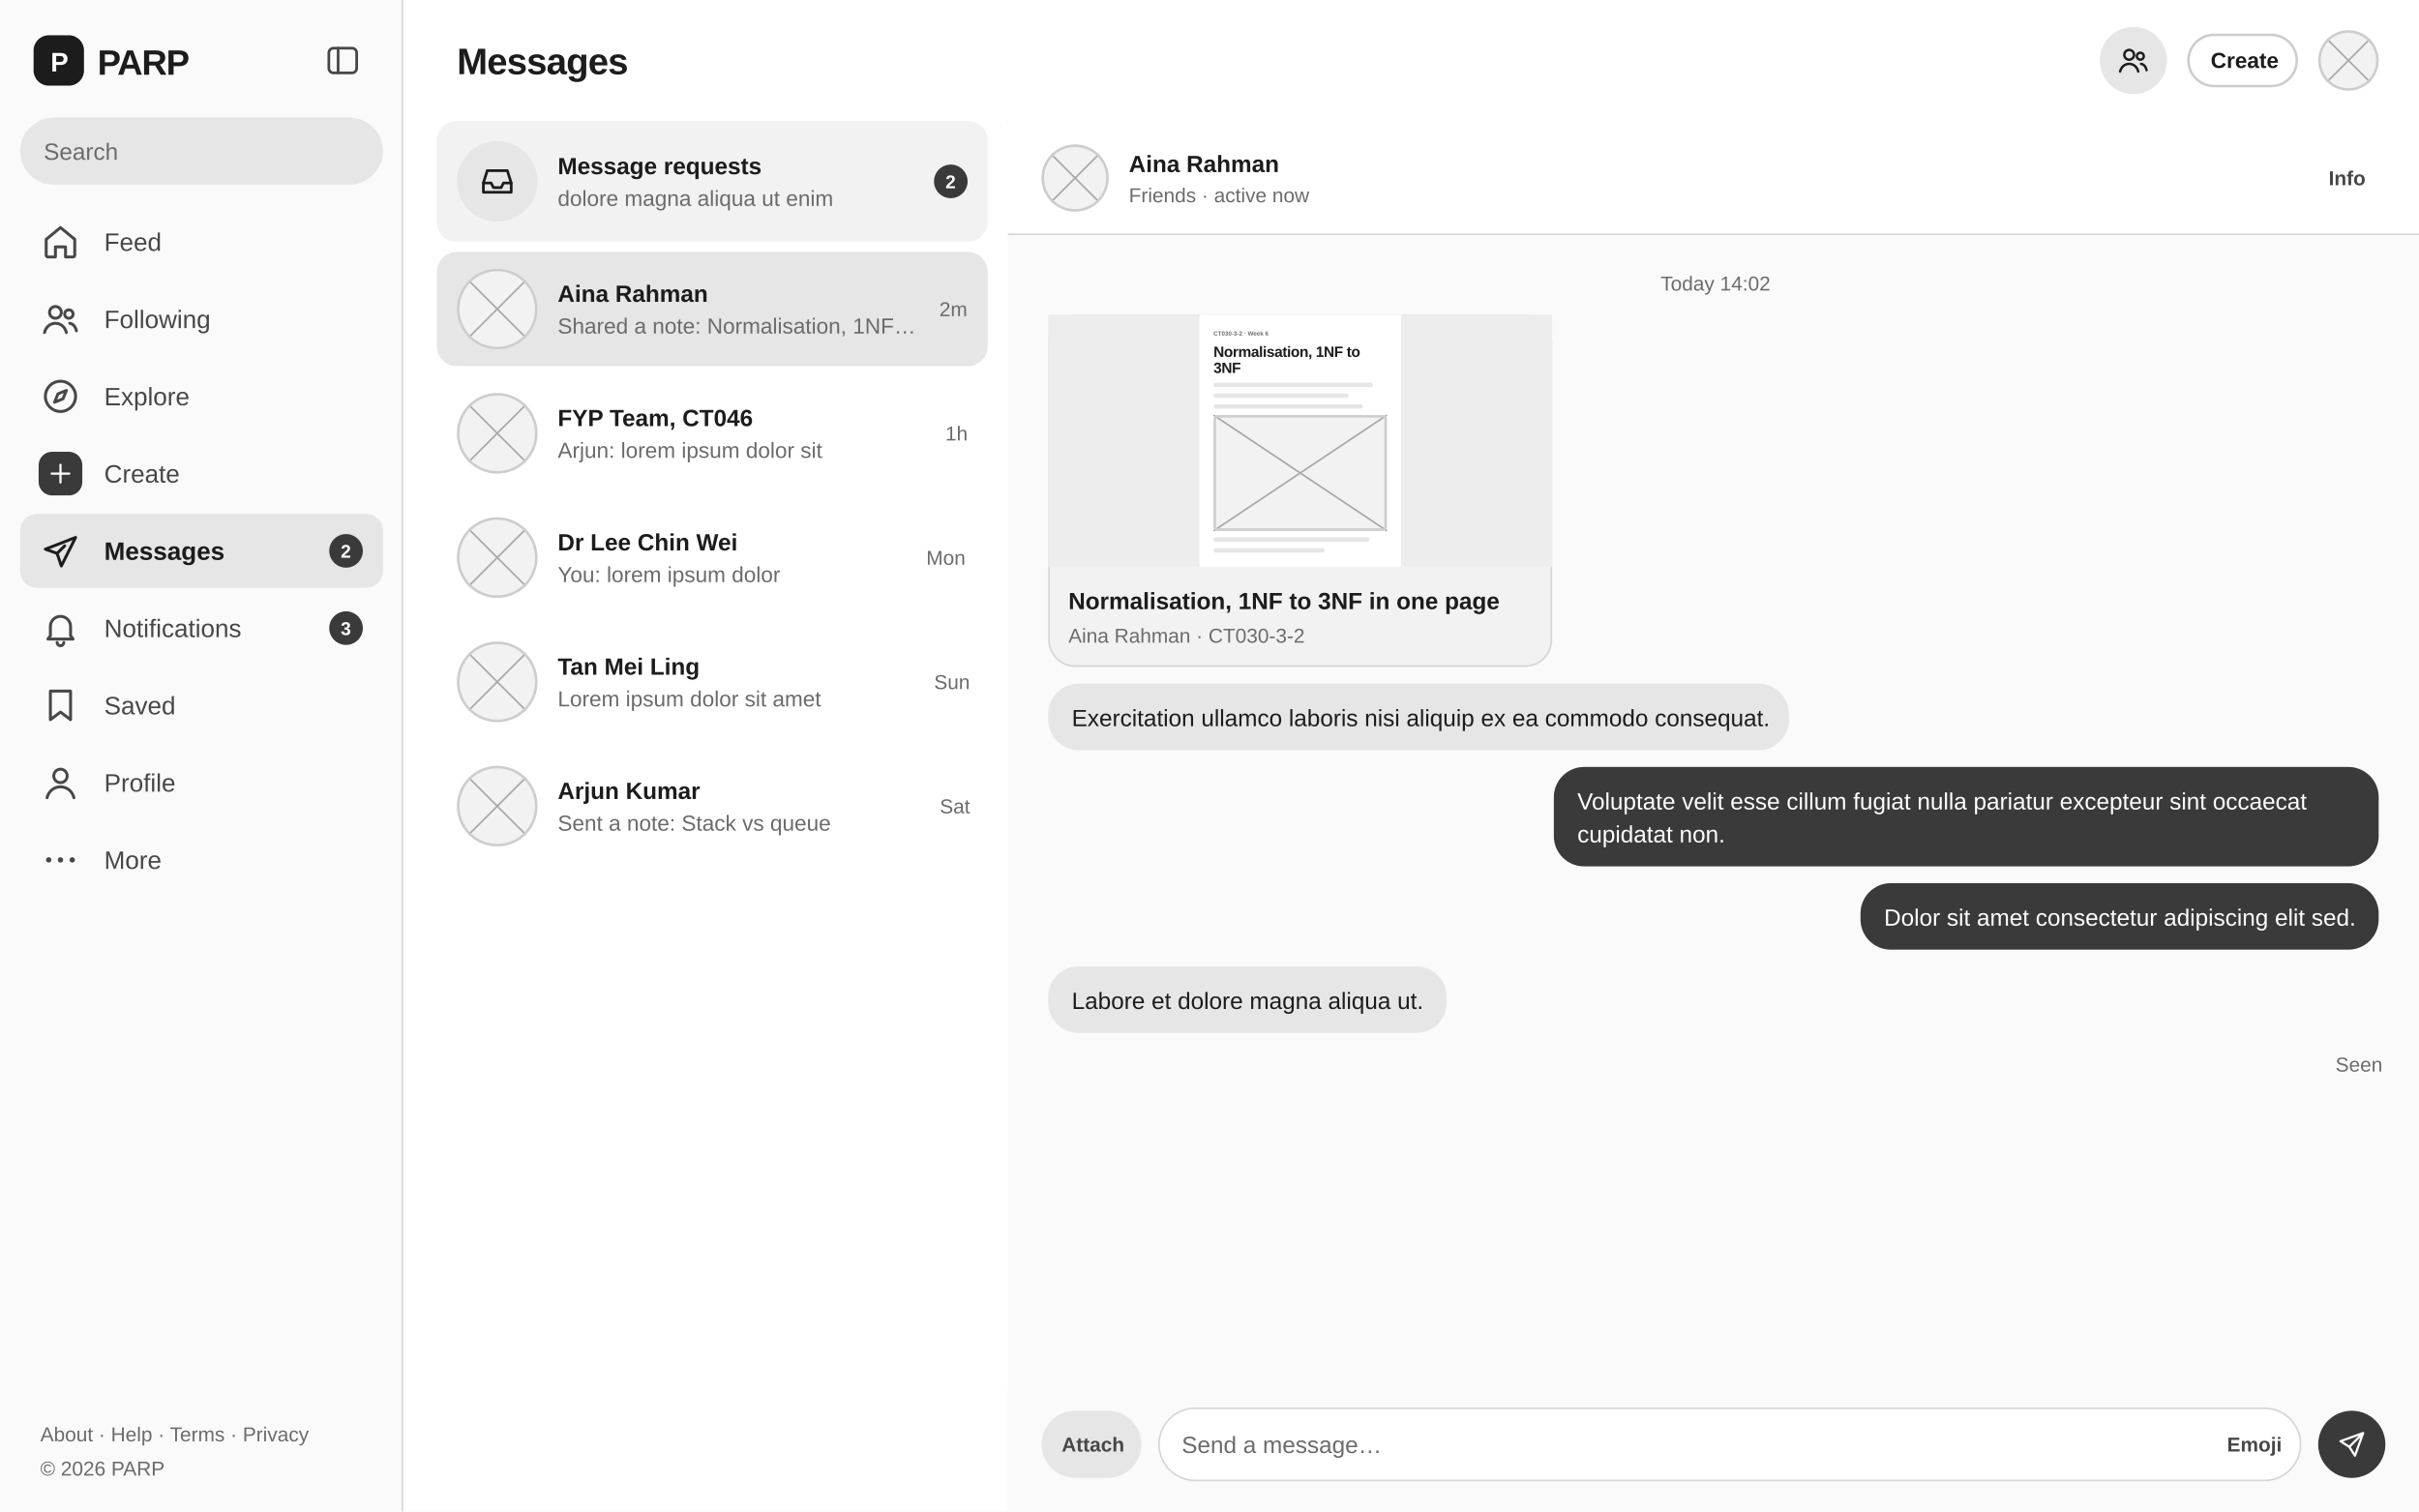
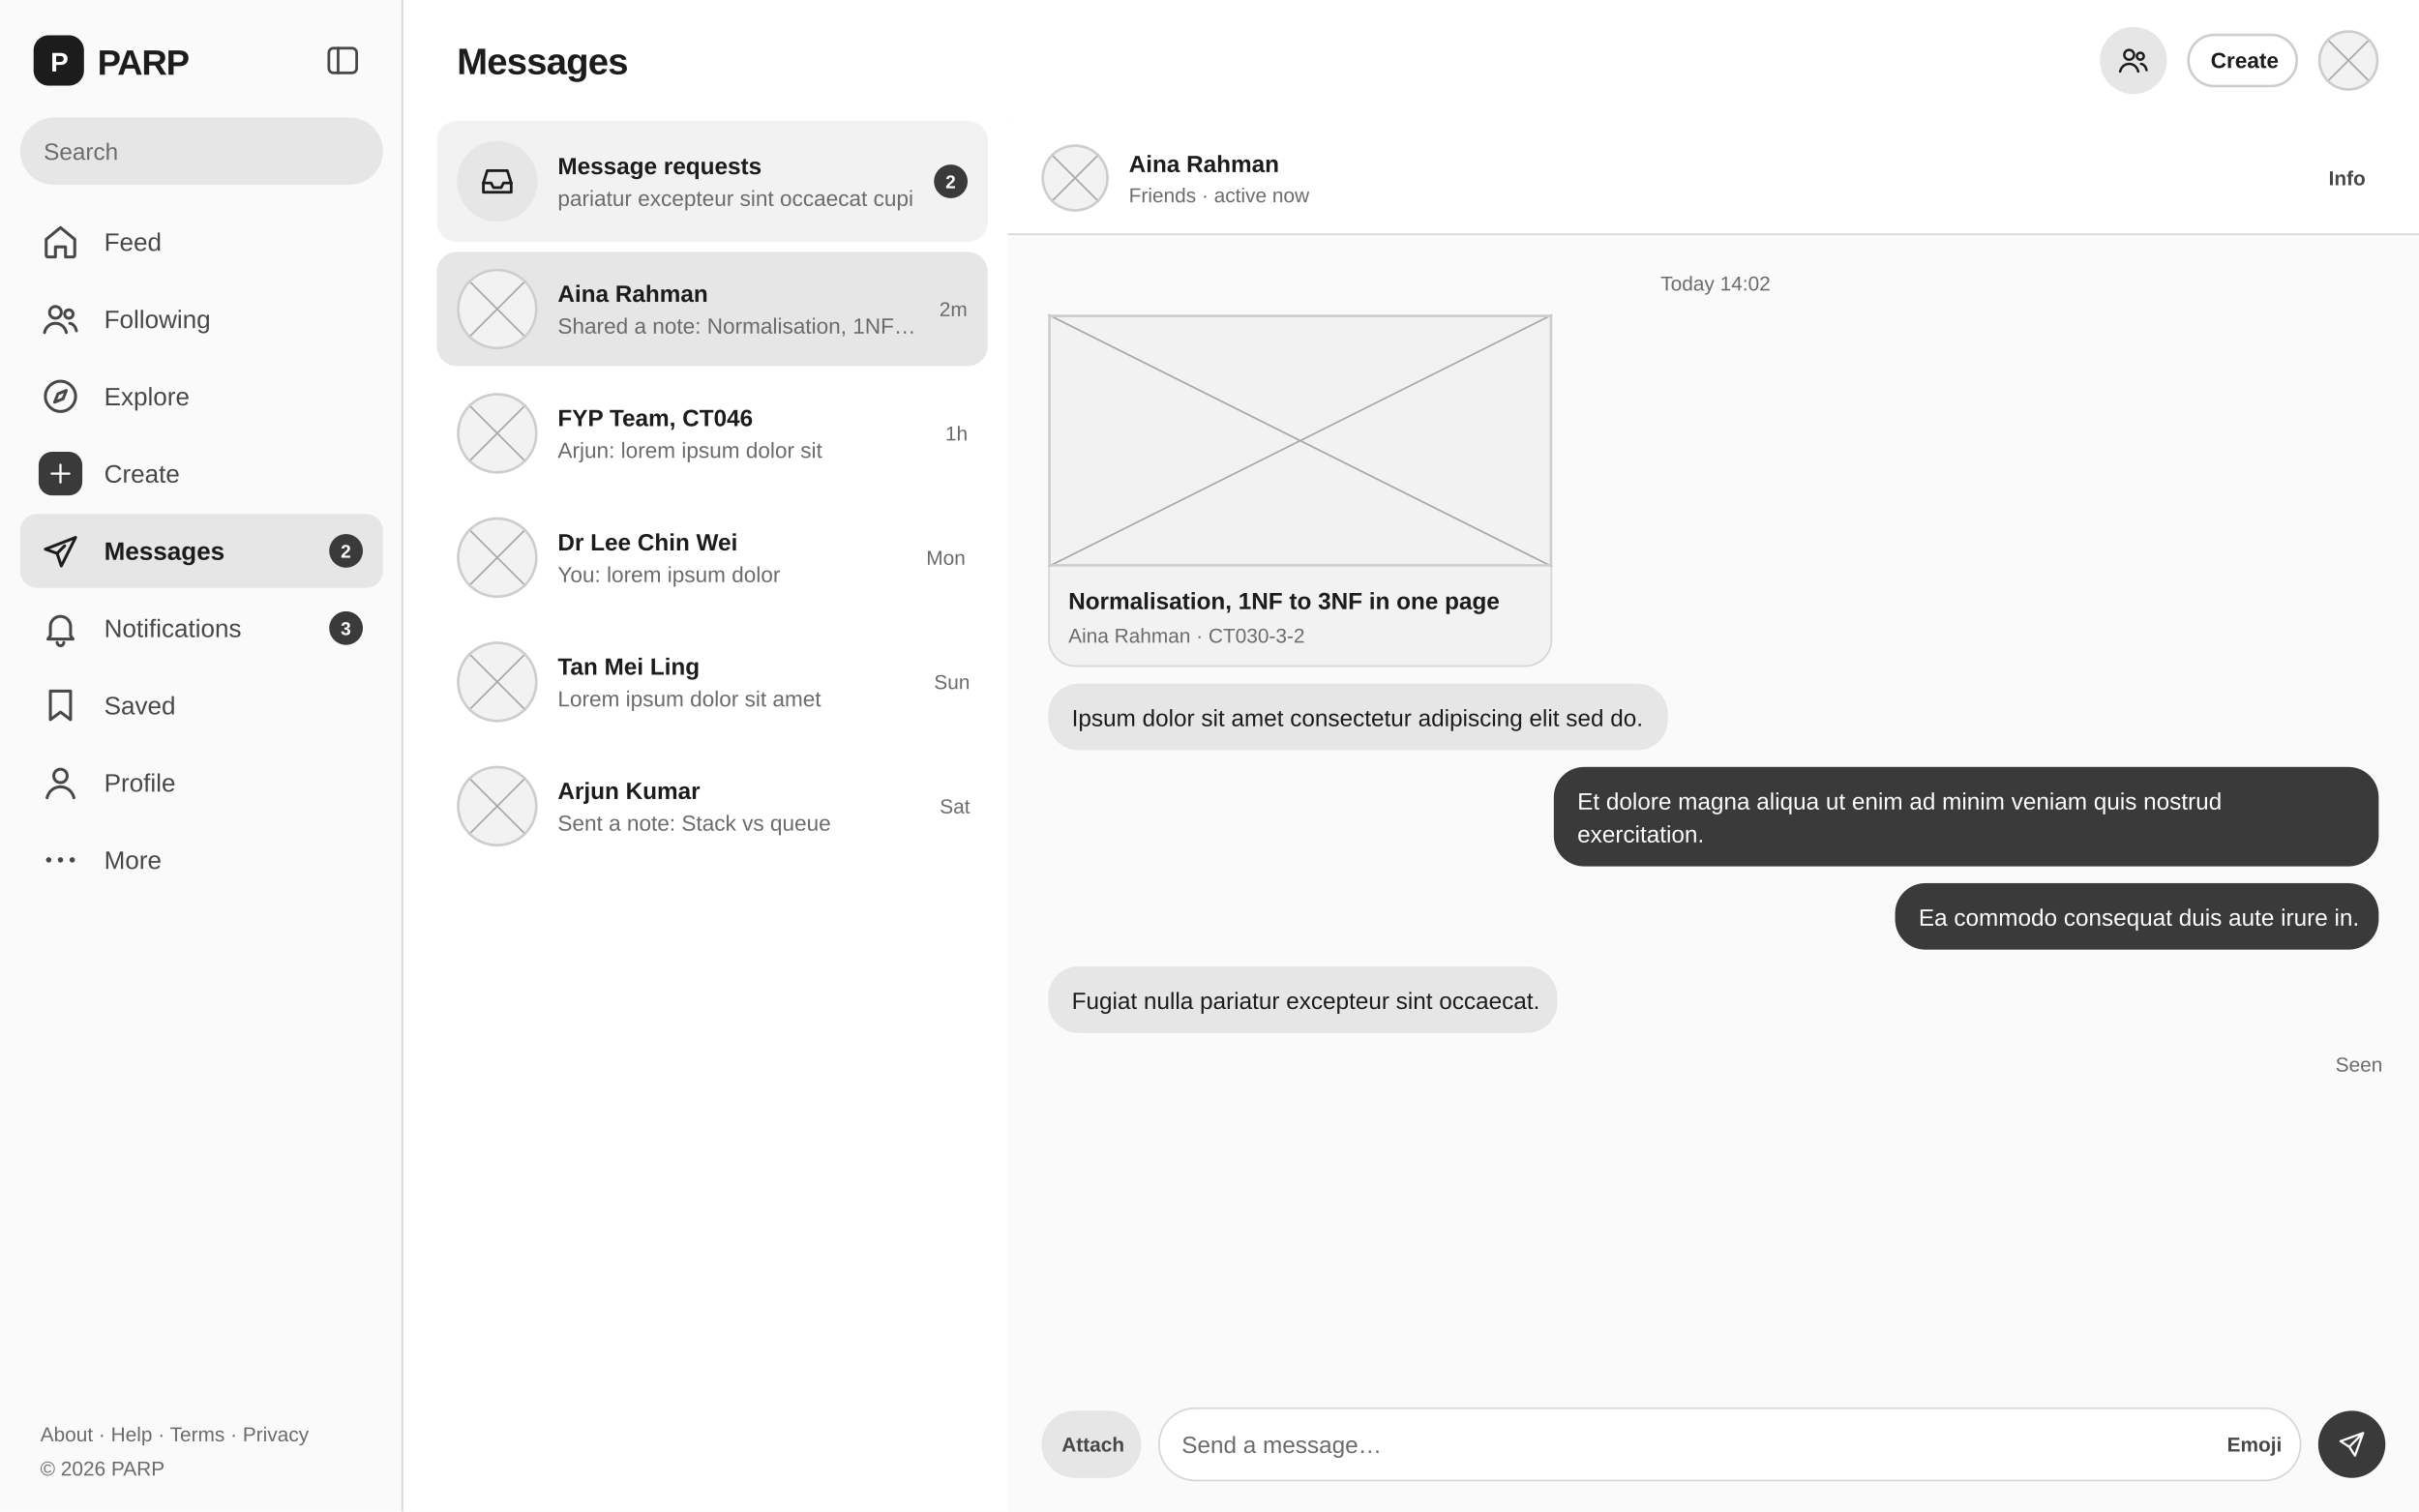
<svg xmlns="http://www.w3.org/2000/svg" width="1440" height="900" viewBox="0 0 1440 900" font-family="Segoe UI, Arial, sans-serif">
-   <defs />
+   <defs>
+     <clipPath id="clip1">
+       <rect x="332" y="108.72" width="212" height="18.84" />
+     </clipPath>
+   </defs>
  <rect width="1440" height="900" fill="#ffffff" />
  <rect x="0" y="0" width="1440" height="900" fill="#ffffff" />
  <rect x="260" y="72" width="328" height="72" rx="12" fill="#f2f2f2" />
  <rect x="272" y="84" width="48" height="48" rx="24" fill="#e6e6e6" />
  <g transform="translate(285 97) scale(0.92)" fill="none" stroke="#1c1c1c" stroke-width="1.75" stroke-linecap="round" stroke-linejoin="round">
    <path d="M3 13h5l1.5 3h5l1.5-3h5" />
    <path d="M5.5 5h13l2.5 8v6H3v-6z" />
  </g>
  <text x="332" y="103.73" font-size="14" font-weight="600" fill="#1c1c1c">Message requests</text>
-   <text x="332" y="122.61" font-size="13" fill="#6b6b6b">dolore magna aliqua ut enim</text>
+   <g clip-path="url(#clip1)">
+     <text x="332" y="122.61" font-size="13" fill="#6b6b6b">pariatur excepteur sint occaecat cupidatat</text>
+   </g>
  <rect x="556" y="98" width="20" height="20" rx="10" fill="#3a3a3a" />
  <text x="562.83" y="112.1" font-size="11" font-weight="700" fill="#ffffff">2</text>
  <rect x="260" y="150" width="328" height="68" rx="12" fill="#e6e6e6" />
  <rect x="272" y="160" width="48" height="48" rx="24" fill="#f2f2f2" />
  <path d="M279.03 167.03L312.97 200.97M312.97 167.03L279.03 200.97" fill="none" stroke="#a8a8a8" stroke-width="1" />
  <rect x="272.75" y="160.75" width="46.5" height="46.5" rx="23.25" fill="none" stroke="#cdcdcd" stroke-width="1.5" />
  <text x="332" y="179.73" font-size="14" font-weight="600" fill="#1c1c1c">Aina Rahman</text>
  <text x="332" y="198.61" font-size="13" fill="#6b6b6b">Shared a note: Normalisation, 1NF…</text>
  <text x="559.19" y="188.28" font-size="12" fill="#6b6b6b">2m</text>
  <rect x="272" y="234" width="48" height="48" rx="24" fill="#f2f2f2" />
  <path d="M279.03 241.03L312.97 274.97M312.97 241.03L279.03 274.97" fill="none" stroke="#a8a8a8" stroke-width="1" />
  <rect x="272.75" y="234.75" width="46.5" height="46.5" rx="23.25" fill="none" stroke="#cdcdcd" stroke-width="1.5" />
  <text x="332" y="253.73" font-size="14" font-weight="600" fill="#1c1c1c">FYP Team, CT046</text>
  <text x="332" y="272.61" font-size="13" fill="#6b6b6b">Arjun: lorem ipsum dolor sit</text>
  <text x="562.73" y="262.28" font-size="12" fill="#6b6b6b">1h</text>
  <rect x="272" y="308" width="48" height="48" rx="24" fill="#f2f2f2" />
  <path d="M279.03 315.03L312.97 348.97M312.97 315.03L279.03 348.97" fill="none" stroke="#a8a8a8" stroke-width="1" />
  <rect x="272.75" y="308.75" width="46.5" height="46.5" rx="23.25" fill="none" stroke="#cdcdcd" stroke-width="1.5" />
  <text x="332" y="327.73" font-size="14" font-weight="600" fill="#1c1c1c">Dr Lee Chin Wei</text>
  <text x="332" y="346.61" font-size="13" fill="#6b6b6b">You: lorem ipsum dolor</text>
  <text x="551.39" y="336.28" font-size="12" fill="#6b6b6b">Mon</text>
  <rect x="272" y="382" width="48" height="48" rx="24" fill="#f2f2f2" />
  <path d="M279.03 389.03L312.97 422.97M312.97 389.03L279.03 422.97" fill="none" stroke="#a8a8a8" stroke-width="1" />
  <rect x="272.75" y="382.75" width="46.5" height="46.5" rx="23.25" fill="none" stroke="#cdcdcd" stroke-width="1.5" />
  <text x="332" y="401.73" font-size="14" font-weight="600" fill="#1c1c1c">Tan Mei Ling</text>
  <text x="332" y="420.61" font-size="13" fill="#6b6b6b">Lorem ipsum dolor sit amet</text>
  <text x="556.03" y="410.28" font-size="12" fill="#6b6b6b">Sun</text>
  <rect x="272" y="456" width="48" height="48" rx="24" fill="#f2f2f2" />
  <path d="M279.03 463.03L312.97 496.97M312.97 463.03L279.03 496.97" fill="none" stroke="#a8a8a8" stroke-width="1" />
  <rect x="272.75" y="456.75" width="46.5" height="46.5" rx="23.25" fill="none" stroke="#cdcdcd" stroke-width="1.5" />
  <text x="332" y="475.73" font-size="14" font-weight="600" fill="#1c1c1c">Arjun Kumar</text>
  <text x="332" y="494.61" font-size="13" fill="#6b6b6b">Sent a note: Stack vs queue</text>
  <text x="559.45" y="484.28" font-size="12" fill="#6b6b6b">Sat</text>
  <path d="M616 72H1440V900H600V88A16 16 0 0 1 616 72Z" fill="#fafafa" />
  <rect x="600" y="72" width="840" height="1" fill="#d6d6d6" />
  <rect x="600" y="72" width="840" height="68" fill="#ffffff" />
  <rect x="600" y="139" width="840" height="1" fill="#d6d6d6" />
  <rect x="620" y="86" width="40" height="40" rx="20" fill="#f2f2f2" />
  <path d="M625.86 91.86L654.14 120.14M654.14 91.86L625.86 120.14" fill="none" stroke="#a8a8a8" stroke-width="1" />
  <rect x="620.75" y="86.75" width="38.5" height="38.5" rx="19.25" fill="none" stroke="#cdcdcd" stroke-width="1.5" />
  <text x="672" y="102.47" font-size="14" font-weight="700" fill="#1c1c1c">Aina Rahman</text>
  <text x="672" y="120.43" font-size="12" fill="#6b6b6b">Friends · active now</text>
  <text x="1386.19" y="110.28" font-size="12" font-weight="600" fill="#474747">Info</text>
  <text x="988.55" y="172.98" font-size="12" fill="#6b6b6b">Today 14:02</text>
  <rect x="624" y="187.39" width="300" height="209.69" rx="16" fill="#f2f2f2" />
  <rect x="624.5" y="187.89" width="299" height="208.69" rx="15.5" fill="none" stroke="#d6d6d6" stroke-width="1" />
  <rect x="624" y="187.39" width="300" height="150" fill="#ededed" />
-   <rect x="714" y="187.39" width="120" height="150" fill="#ffffff" />
-   <text x="722.39" y="199.78" font-size="3.6" font-weight="600" fill="#6b6b6b">CT030-3-2 · Week 6</text>
-   <text x="722.39" y="212.5" font-size="8.88" font-weight="700" letter-spacing="-0.22" fill="#1c1c1c">Normalisation, 1NF to</text>
-   <text x="722.39" y="222.08" font-size="8.88" font-weight="700" letter-spacing="-0.22" fill="#1c1c1c">3NF</text>
-   <rect x="722.39" y="227.8" width="94.95" height="2.63" rx="1.2" fill="#e6e6e6" />
-   <rect x="722.39" y="234.25" width="80.5" height="2.63" rx="1.2" fill="#e6e6e6" />
-   <rect x="722.39" y="240.7" width="88.77" height="2.63" rx="1.2" fill="#e6e6e6" />
-   <rect x="722.39" y="247.16" width="103.22" height="68.94" rx="2.4" fill="#f2f2f2" />
-   <path d="M722.39 247.16L825.61 316.09M825.61 247.16L722.39 316.09" fill="none" stroke="#a8a8a8" stroke-width="1" />
-   <rect x="723.14" y="247.91" width="101.72" height="67.44" rx="1.65" fill="none" stroke="#cdcdcd" stroke-width="1.5" />
-   <rect x="722.39" y="319.92" width="92.89" height="2.63" rx="1.2" fill="#e6e6e6" />
-   <rect x="722.39" y="326.38" width="66.05" height="2.63" rx="1.2" fill="#e6e6e6" />
+   <rect x="624" y="187.39" width="300" height="150" fill="#ffffff" />
+   <rect x="624" y="187.39" width="300" height="150" fill="#f2f2f2" />
+   <path d="M624 187.39L924 337.39M924 187.39L624 337.39" fill="none" stroke="#a8a8a8" stroke-width="1" />
+   <rect x="624.75" y="188.14" width="298.5" height="148.5" fill="none" stroke="#cdcdcd" stroke-width="1.5" />
  <text x="636" y="362.7" font-size="14" font-weight="600" fill="#1c1c1c">Normalisation, 1NF to 3NF in one page</text>
  <text x="636" y="382.67" font-size="12" fill="#6b6b6b">Aina Rahman · CT030-3-2</text>
-   <rect x="624" y="407.08" width="440.95" height="39.59" rx="18" fill="#e6e6e6" />
-   <text x="638" y="432.39" font-size="14" fill="#1c1c1c">Exercitation ullamco laboris nisi aliquip ex ea commodo consequat.</text>
+   <rect x="624" y="407.08" width="368.89" height="39.59" rx="18" fill="#e6e6e6" />
+   <text x="638" y="432.39" font-size="14" fill="#1c1c1c">Ipsum dolor sit amet consectetur adipiscing elit sed do.</text>
  <rect x="924.97" y="456.67" width="491.03" height="59.19" rx="18" fill="#3a3a3a" />
-   <text x="938.97" y="481.98" font-size="14" fill="#ffffff">Voluptate velit esse cillum fugiat nulla pariatur excepteur sint occaecat</text>
-   <text x="938.97" y="501.58" font-size="14" fill="#ffffff">cupidatat non.</text>
-   <rect x="1107.53" y="525.86" width="308.47" height="39.59" rx="18" fill="#3a3a3a" />
-   <text x="1121.53" y="551.17" font-size="14" fill="#ffffff">Dolor sit amet consectetur adipiscing elit sed.</text>
-   <rect x="624" y="575.45" width="237.19" height="39.59" rx="18" fill="#e6e6e6" />
-   <text x="638" y="600.76" font-size="14" fill="#1c1c1c">Labore et dolore magna aliqua ut.</text>
+   <text x="938.97" y="481.98" font-size="14" fill="#ffffff">Et dolore magna aliqua ut enim ad minim veniam quis nostrud</text>
+   <text x="938.97" y="501.58" font-size="14" fill="#ffffff">exercitation.</text>
+   <rect x="1128.13" y="525.86" width="287.88" height="39.59" rx="18" fill="#3a3a3a" />
+   <text x="1142.13" y="551.17" font-size="14" fill="#ffffff">Ea commodo consequat duis aute irure in.</text>
+   <rect x="624" y="575.45" width="303.03" height="39.59" rx="18" fill="#e6e6e6" />
+   <text x="638" y="600.76" font-size="14" fill="#1c1c1c">Fugiat nulla pariatur excepteur sint occaecat.</text>
  <text x="1390.28" y="638.03" font-size="12" fill="#6b6b6b">Seen</text>
  <rect x="600" y="826" width="840" height="74" fill="#fafafa" />
  <rect x="620" y="840" width="59.44" height="40" rx="20" fill="#e6e6e6" />
  <text x="632" y="864.28" font-size="12" font-weight="600" fill="#474747">Attach</text>
  <rect x="689.44" y="838" width="680.56" height="44" rx="22" fill="#ffffff" />
  <rect x="689.94" y="838.5" width="679.56" height="43" rx="21.5" fill="none" stroke="#d6d6d6" stroke-width="1" />
  <text x="703.44" y="865.15" font-size="14" fill="#6b6b6b">Send a message…</text>
  <text x="1325.72" y="864.28" font-size="12" font-weight="600" fill="#474747">Emoji</text>
  <rect x="1380" y="840" width="40" height="40" rx="20" fill="#3a3a3a" />
  <g transform="translate(1391 851) scale(0.75)" fill="none" stroke="#ffffff" stroke-width="1.75" stroke-linecap="round" stroke-linejoin="round">
    <path d="M21 3 10 14M21 3l-6.5 18-4.5-7-7-4.5z" />
  </g>
  <g id="top-1">
    <text x="272" y="44.18" font-size="22" font-weight="700" letter-spacing="-0.44" fill="#1c1c1c">Messages</text>
    <rect x="1250" y="16" width="40" height="40" rx="20" fill="#e6e6e6" />
    <g transform="translate(1260 26) scale(0.83)" fill="none" stroke="#1c1c1c" stroke-width="1.75" stroke-linecap="round" stroke-linejoin="round">
      <circle cx="9" cy="8" r="3.5" />
      <path d="M2.5 20c.8-3.4 3.4-5.5 6.5-5.5s5.7 2.1 6.5 5.5" />
      <circle cx="17" cy="9" r="2.5" />
      <path d="M17.5 14.5c2 .3 3.4 1.9 4 4.5" />
    </g>
    <rect x="1302" y="20" width="66" height="32" rx="16" fill="#ffffff" />
    <rect x="1302.75" y="20.75" width="64.5" height="30.5" rx="15.25" fill="none" stroke="#cdcdcd" stroke-width="1.5" />
    <text x="1316" y="40.47" font-size="13" font-weight="600" fill="#1c1c1c">Create</text>
    <rect x="1380" y="18" width="36" height="36" rx="18" fill="#f2f2f2" />
    <path d="M1385.27 23.27L1410.73 48.73M1410.73 23.27L1385.27 48.73" fill="none" stroke="#a8a8a8" stroke-width="1" />
    <rect x="1380.75" y="18.75" width="34.5" height="34.5" rx="17.25" fill="none" stroke="#cdcdcd" stroke-width="1.5" />
  </g>
  <g id="nav-2">
    <rect x="0" y="0" width="240" height="900" fill="#fafafa" />
    <rect x="239" y="0" width="1" height="900" fill="#d6d6d6" />
    <rect x="20" y="21" width="30" height="30" rx="9" fill="#1c1c1c" />
    <text x="30.08" y="42.55" font-size="16" font-weight="700" fill="#ffffff">P</text>
    <text x="58" y="44.5" font-size="21" font-weight="700" letter-spacing="-0.63" fill="#1c1c1c">PARP</text>
    <g transform="translate(193 25) scale(0.92)" fill="none" stroke="#474747" stroke-width="1.75" stroke-linecap="round" stroke-linejoin="round">
      <rect x="3" y="4" width="18" height="16" rx="3" />
      <path d="M9 4v16" />
    </g>
    <rect x="12" y="70" width="216" height="40" rx="20" fill="#e6e6e6" />
    <text x="26" y="95.15" font-size="14" fill="#6b6b6b">Search</text>
    <g transform="translate(24 132) scale(1)" fill="none" stroke="#474747" stroke-width="1.75" stroke-linecap="round" stroke-linejoin="round">
      <path d="M3.5 10.5 12 3.5l8.5 7V20a1 1 0 0 1-1 1H15v-6H9v6H4.5a1 1 0 0 1-1-1z" />
    </g>
    <text x="62" y="149.35" font-size="15" fill="#474747">Feed</text>
    <g transform="translate(24 178) scale(1)" fill="none" stroke="#474747" stroke-width="1.75" stroke-linecap="round" stroke-linejoin="round">
      <circle cx="9" cy="8" r="3.5" />
      <path d="M2.5 20c.8-3.4 3.4-5.5 6.5-5.5s5.7 2.1 6.5 5.5" />
      <circle cx="17" cy="9" r="2.5" />
      <path d="M17.5 14.5c2 .3 3.4 1.9 4 4.5" />
    </g>
    <text x="62" y="195.35" font-size="15" fill="#474747">Following</text>
    <g transform="translate(24 224) scale(1)" fill="none" stroke="#474747" stroke-width="1.75" stroke-linecap="round" stroke-linejoin="round">
      <circle cx="12" cy="12" r="9" />
      <path d="m15.5 8.5-2 5-5 2 2-5z" />
    </g>
    <text x="62" y="241.35" font-size="15" fill="#474747">Explore</text>
    <rect x="23" y="269" width="26" height="26" rx="8" fill="#3a3a3a" />
    <g transform="translate(27 273) scale(0.75)" fill="none" stroke="#ffffff" stroke-width="1.75" stroke-linecap="round" stroke-linejoin="round">
      <path d="M12 5v14M5 12h14" />
    </g>
    <text x="62" y="287.35" font-size="15" fill="#474747">Create</text>
    <rect x="12" y="306" width="216" height="44" rx="10" fill="#e6e6e6" />
    <g transform="translate(24 316) scale(1)" fill="none" stroke="#1c1c1c" stroke-width="1.75" stroke-linecap="round" stroke-linejoin="round">
      <path d="M21 4 3 11l7 2.5L12.5 21z" />
      <path d="m10 13.5 4.5-4.5" />
    </g>
    <text x="62" y="333.35" font-size="15" font-weight="700" fill="#1c1c1c">Messages</text>
    <rect x="196" y="318" width="20" height="20" rx="10" fill="#3a3a3a" />
    <text x="202.83" y="332.1" font-size="11" font-weight="700" fill="#ffffff">2</text>
    <g transform="translate(24 362) scale(1)" fill="none" stroke="#474747" stroke-width="1.75" stroke-linecap="round" stroke-linejoin="round">
      <path d="M6 16.5V11a6 6 0 0 1 12 0v5.5l1.5 2h-15z" />
      <path d="M10 20.5a2 2 0 0 0 4 0" />
    </g>
    <text x="62" y="379.35" font-size="15" fill="#474747">Notifications</text>
    <rect x="196" y="364" width="20" height="20" rx="10" fill="#3a3a3a" />
    <text x="202.83" y="378.1" font-size="11" font-weight="700" fill="#ffffff">3</text>
    <g transform="translate(24 408) scale(1)" fill="none" stroke="#474747" stroke-width="1.75" stroke-linecap="round" stroke-linejoin="round">
      <path d="M6 3.5h12v17l-6-4.5-6 4.5z" />
    </g>
    <text x="62" y="425.35" font-size="15" fill="#474747">Saved</text>
    <g transform="translate(24 454) scale(1)" fill="none" stroke="#474747" stroke-width="1.75" stroke-linecap="round" stroke-linejoin="round">
      <circle cx="12" cy="8" r="4" />
      <path d="M4 21c1-4 4.2-6.5 8-6.5s7 2.5 8 6.5" />
    </g>
    <text x="62" y="471.35" font-size="15" fill="#474747">Profile</text>
    <g transform="translate(24 500) scale(1)" fill="none" stroke="#474747" stroke-width="1.75" stroke-linecap="round" stroke-linejoin="round">
      <circle cx="5" cy="12" r="1.6" fill="#474747" stroke="none" />
      <circle cx="12" cy="12" r="1.6" fill="#474747" stroke="none" />
      <circle cx="19" cy="12" r="1.6" fill="#474747" stroke="none" />
    </g>
    <text x="62" y="517.35" font-size="15" fill="#474747">More</text>
    <text x="24" y="858.2" font-size="12" fill="#6b6b6b">About · Help · Terms · Privacy</text>
    <text x="24" y="878.59" font-size="12" fill="#6b6b6b">© 2026 PARP</text>
  </g>
</svg>
